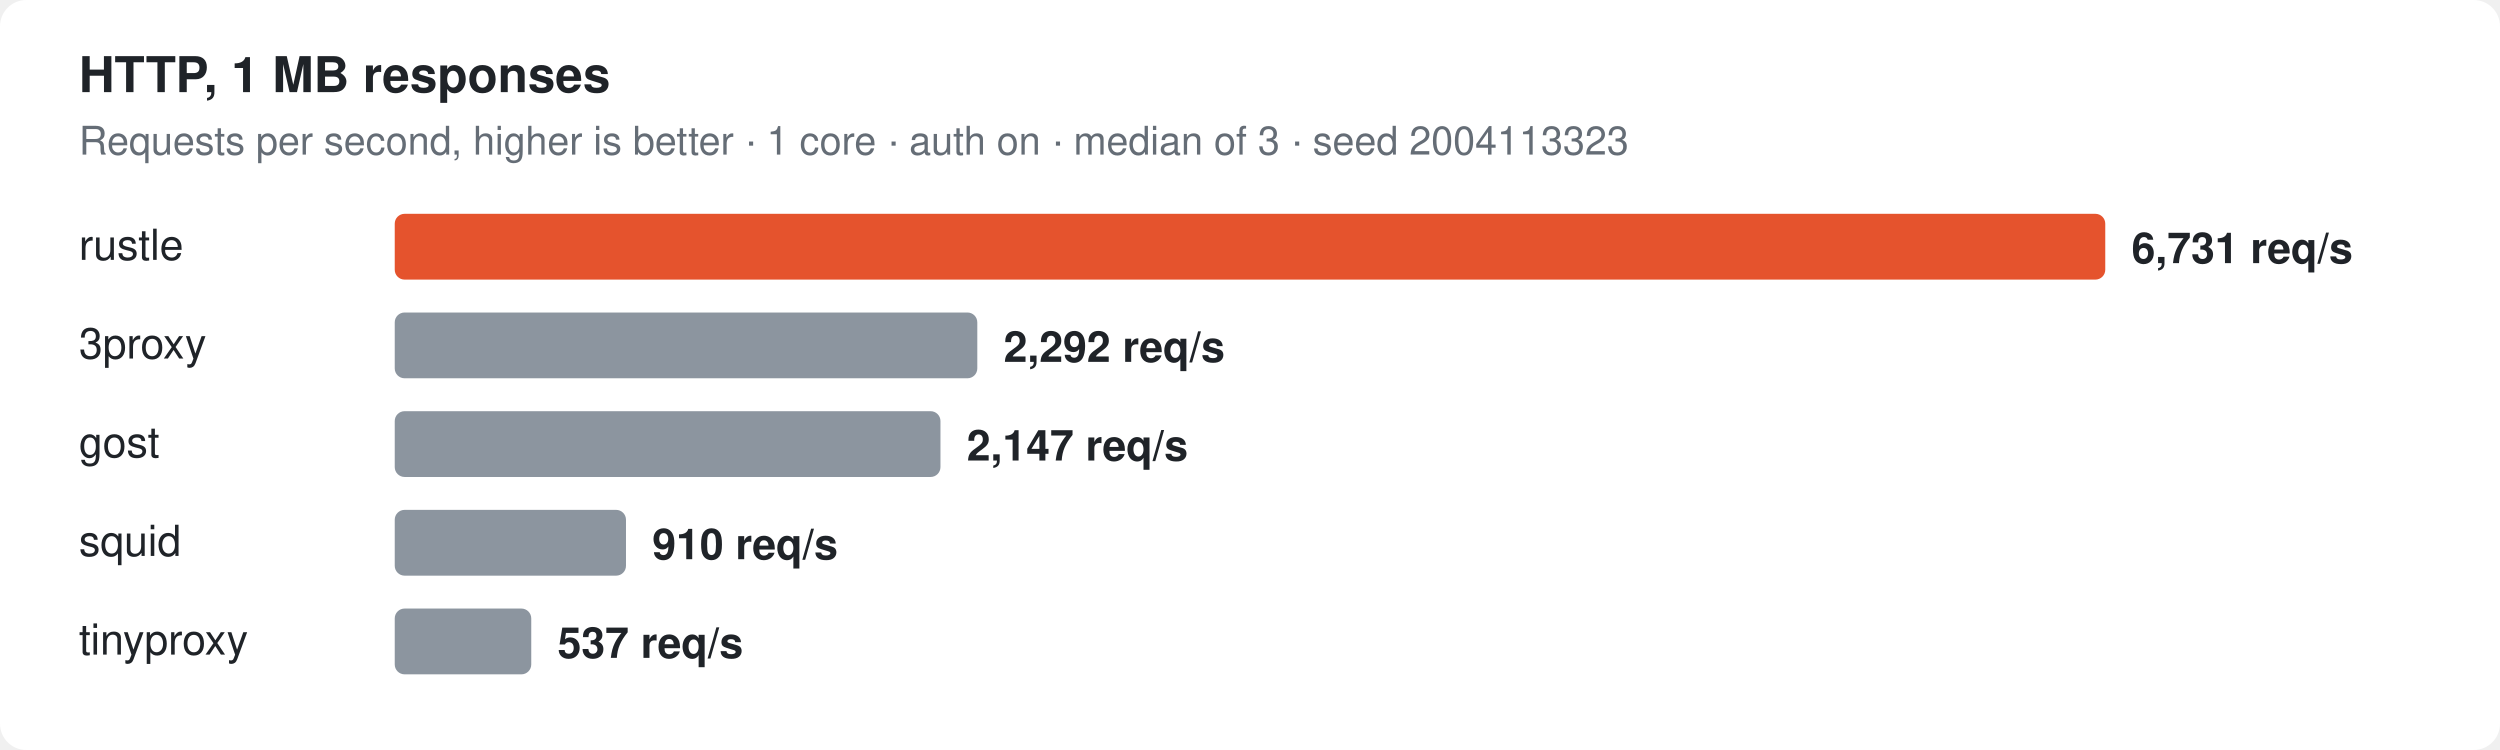
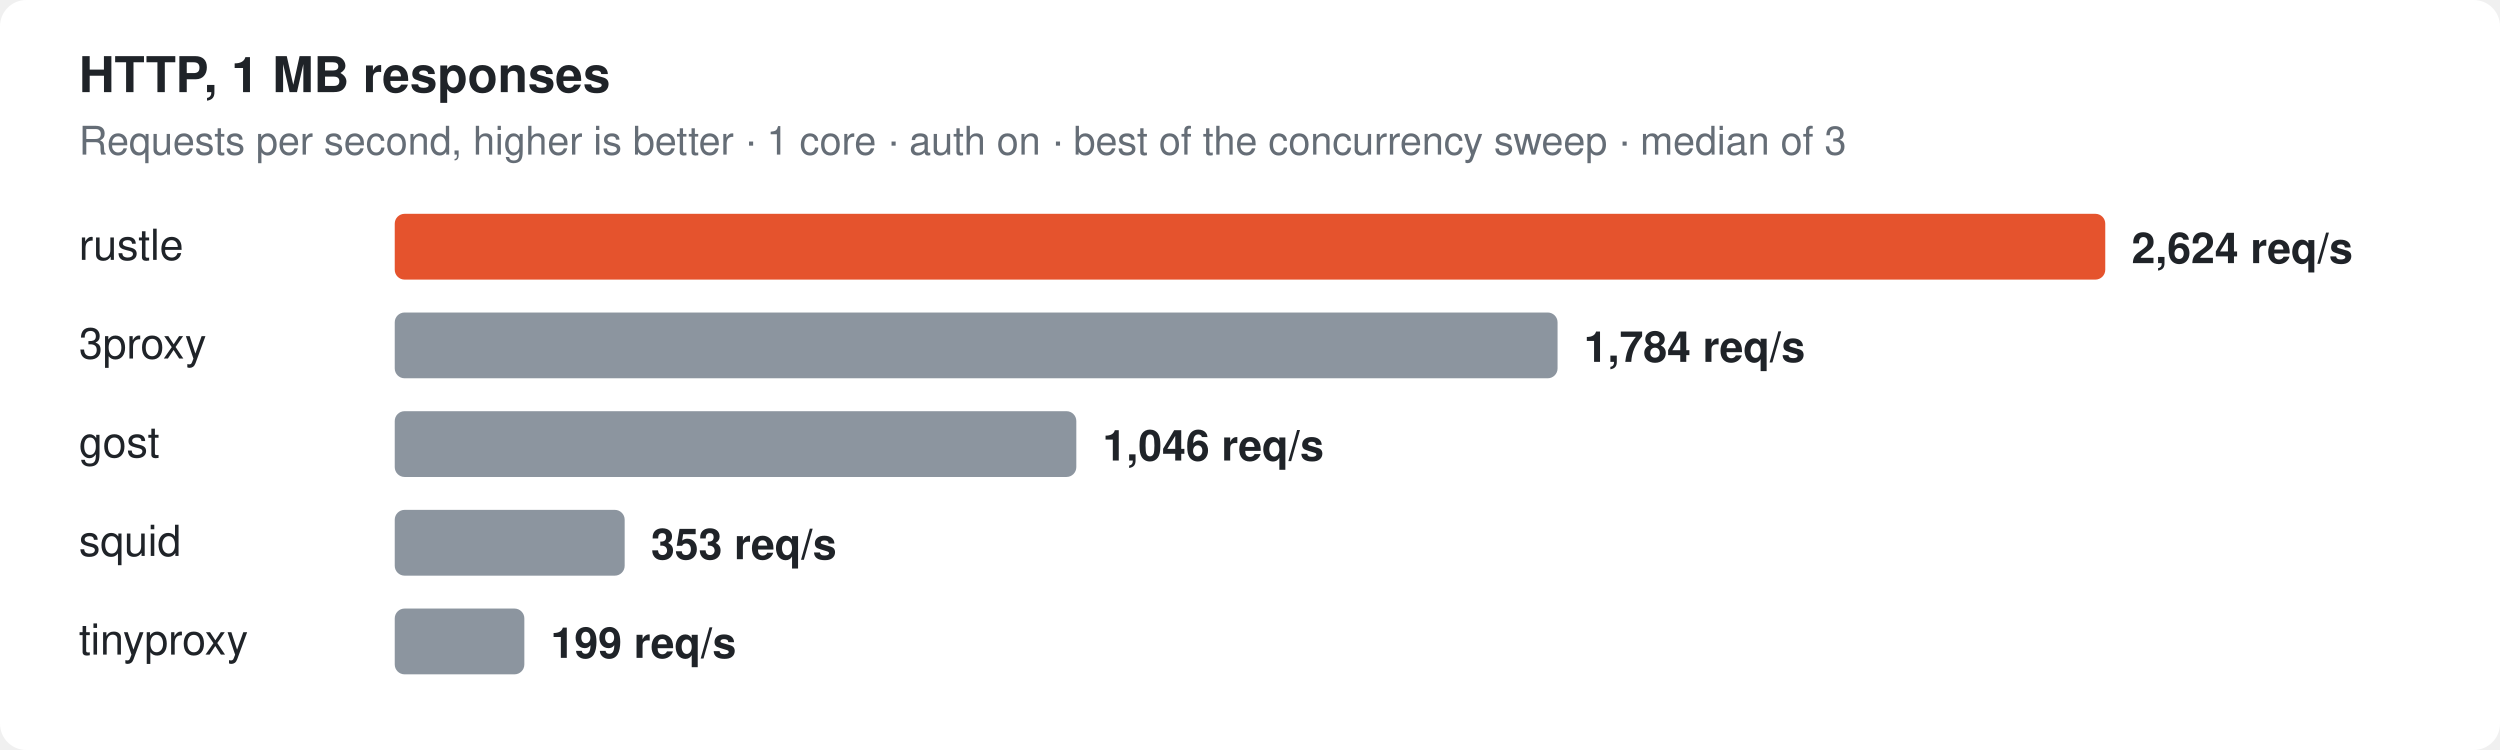
<svg xmlns="http://www.w3.org/2000/svg" width="760" height="228" viewBox="0 0 760 228" role="img" aria-label="HTTP, 1 MB responses">
  <style>
.bg{fill:#fff}.t{fill:#1f2328;font:600 15px -apple-system,Segoe UI,Helvetica,Arial,sans-serif}
.s{fill:#656d76;font:12px -apple-system,Segoe UI,Helvetica,Arial,sans-serif}
.l{fill:#1f2328;font:13px -apple-system,Segoe UI,Helvetica,Arial,sans-serif}
.v{fill:#1f2328;font:600 13px -apple-system,Segoe UI,Helvetica,Arial,sans-serif}
.o{fill:#8c959f}.r{fill:#e5532d}
@media (prefers-color-scheme:dark){.bg{fill:#0d1117}.t,.l,.v{fill:#e6edf3}.s{fill:#8b949e}.o{fill:#6e7681}.r{fill:#ff7b54}}
</style>
  <rect class="bg" width="760" height="228" rx="8" />
  <text class="t" x="24" y="28">HTTP, 1 MB responses</text>
-   <text class="s" x="24" y="47">Requests per second, higher is better · 1 core · auth on · median of 3 · seed 2004113323</text>
+   <text class="s" x="24" y="47">Requests per second, higher is better · 1 core · auth on · best of the concurrency sweep · median of 3</text>
  <text class="l" x="24" y="79">rustle</text>
  <rect class="r" x="120" y="65" width="520.0" height="20" rx="3" />
-   <text class="v" x="648.0" y="80">6,731 req/s</text>
+   <text class="v" x="648.0" y="80">2,624 req/s</text>
  <text class="l" x="24" y="109">3proxy</text>
-   <rect class="o" x="120" y="95" width="177.1" height="20" rx="3" />
-   <text class="v" x="305.1" y="110">2,292 req/s</text>
+   <rect class="o" x="120" y="95" width="353.5" height="20" rx="3" />
+   <text class="v" x="481.5" y="110">1,784 req/s</text>
  <text class="l" x="24" y="139">gost</text>
-   <rect class="o" x="120" y="125" width="165.9" height="20" rx="3" />
-   <text class="v" x="293.9" y="140">2,147 req/s</text>
+   <rect class="o" x="120" y="125" width="207.2" height="20" rx="3" />
+   <text class="v" x="335.2" y="140">1,046 req/s</text>
  <text class="l" x="24" y="169">squid</text>
-   <rect class="o" x="120" y="155" width="70.3" height="20" rx="3" />
-   <text class="v" x="198.3" y="170">910 req/s</text>
+   <rect class="o" x="120" y="155" width="69.9" height="20" rx="3" />
+   <text class="v" x="197.9" y="170">353 req/s</text>
  <text class="l" x="24" y="199">tinyproxy</text>
-   <rect class="o" x="120" y="185" width="41.5" height="20" rx="3" />
-   <text class="v" x="169.5" y="200">537 req/s</text>
+   <rect class="o" x="120" y="185" width="39.4" height="20" rx="3" />
+   <text class="v" x="167.4" y="200">199 req/s</text>
</svg>
